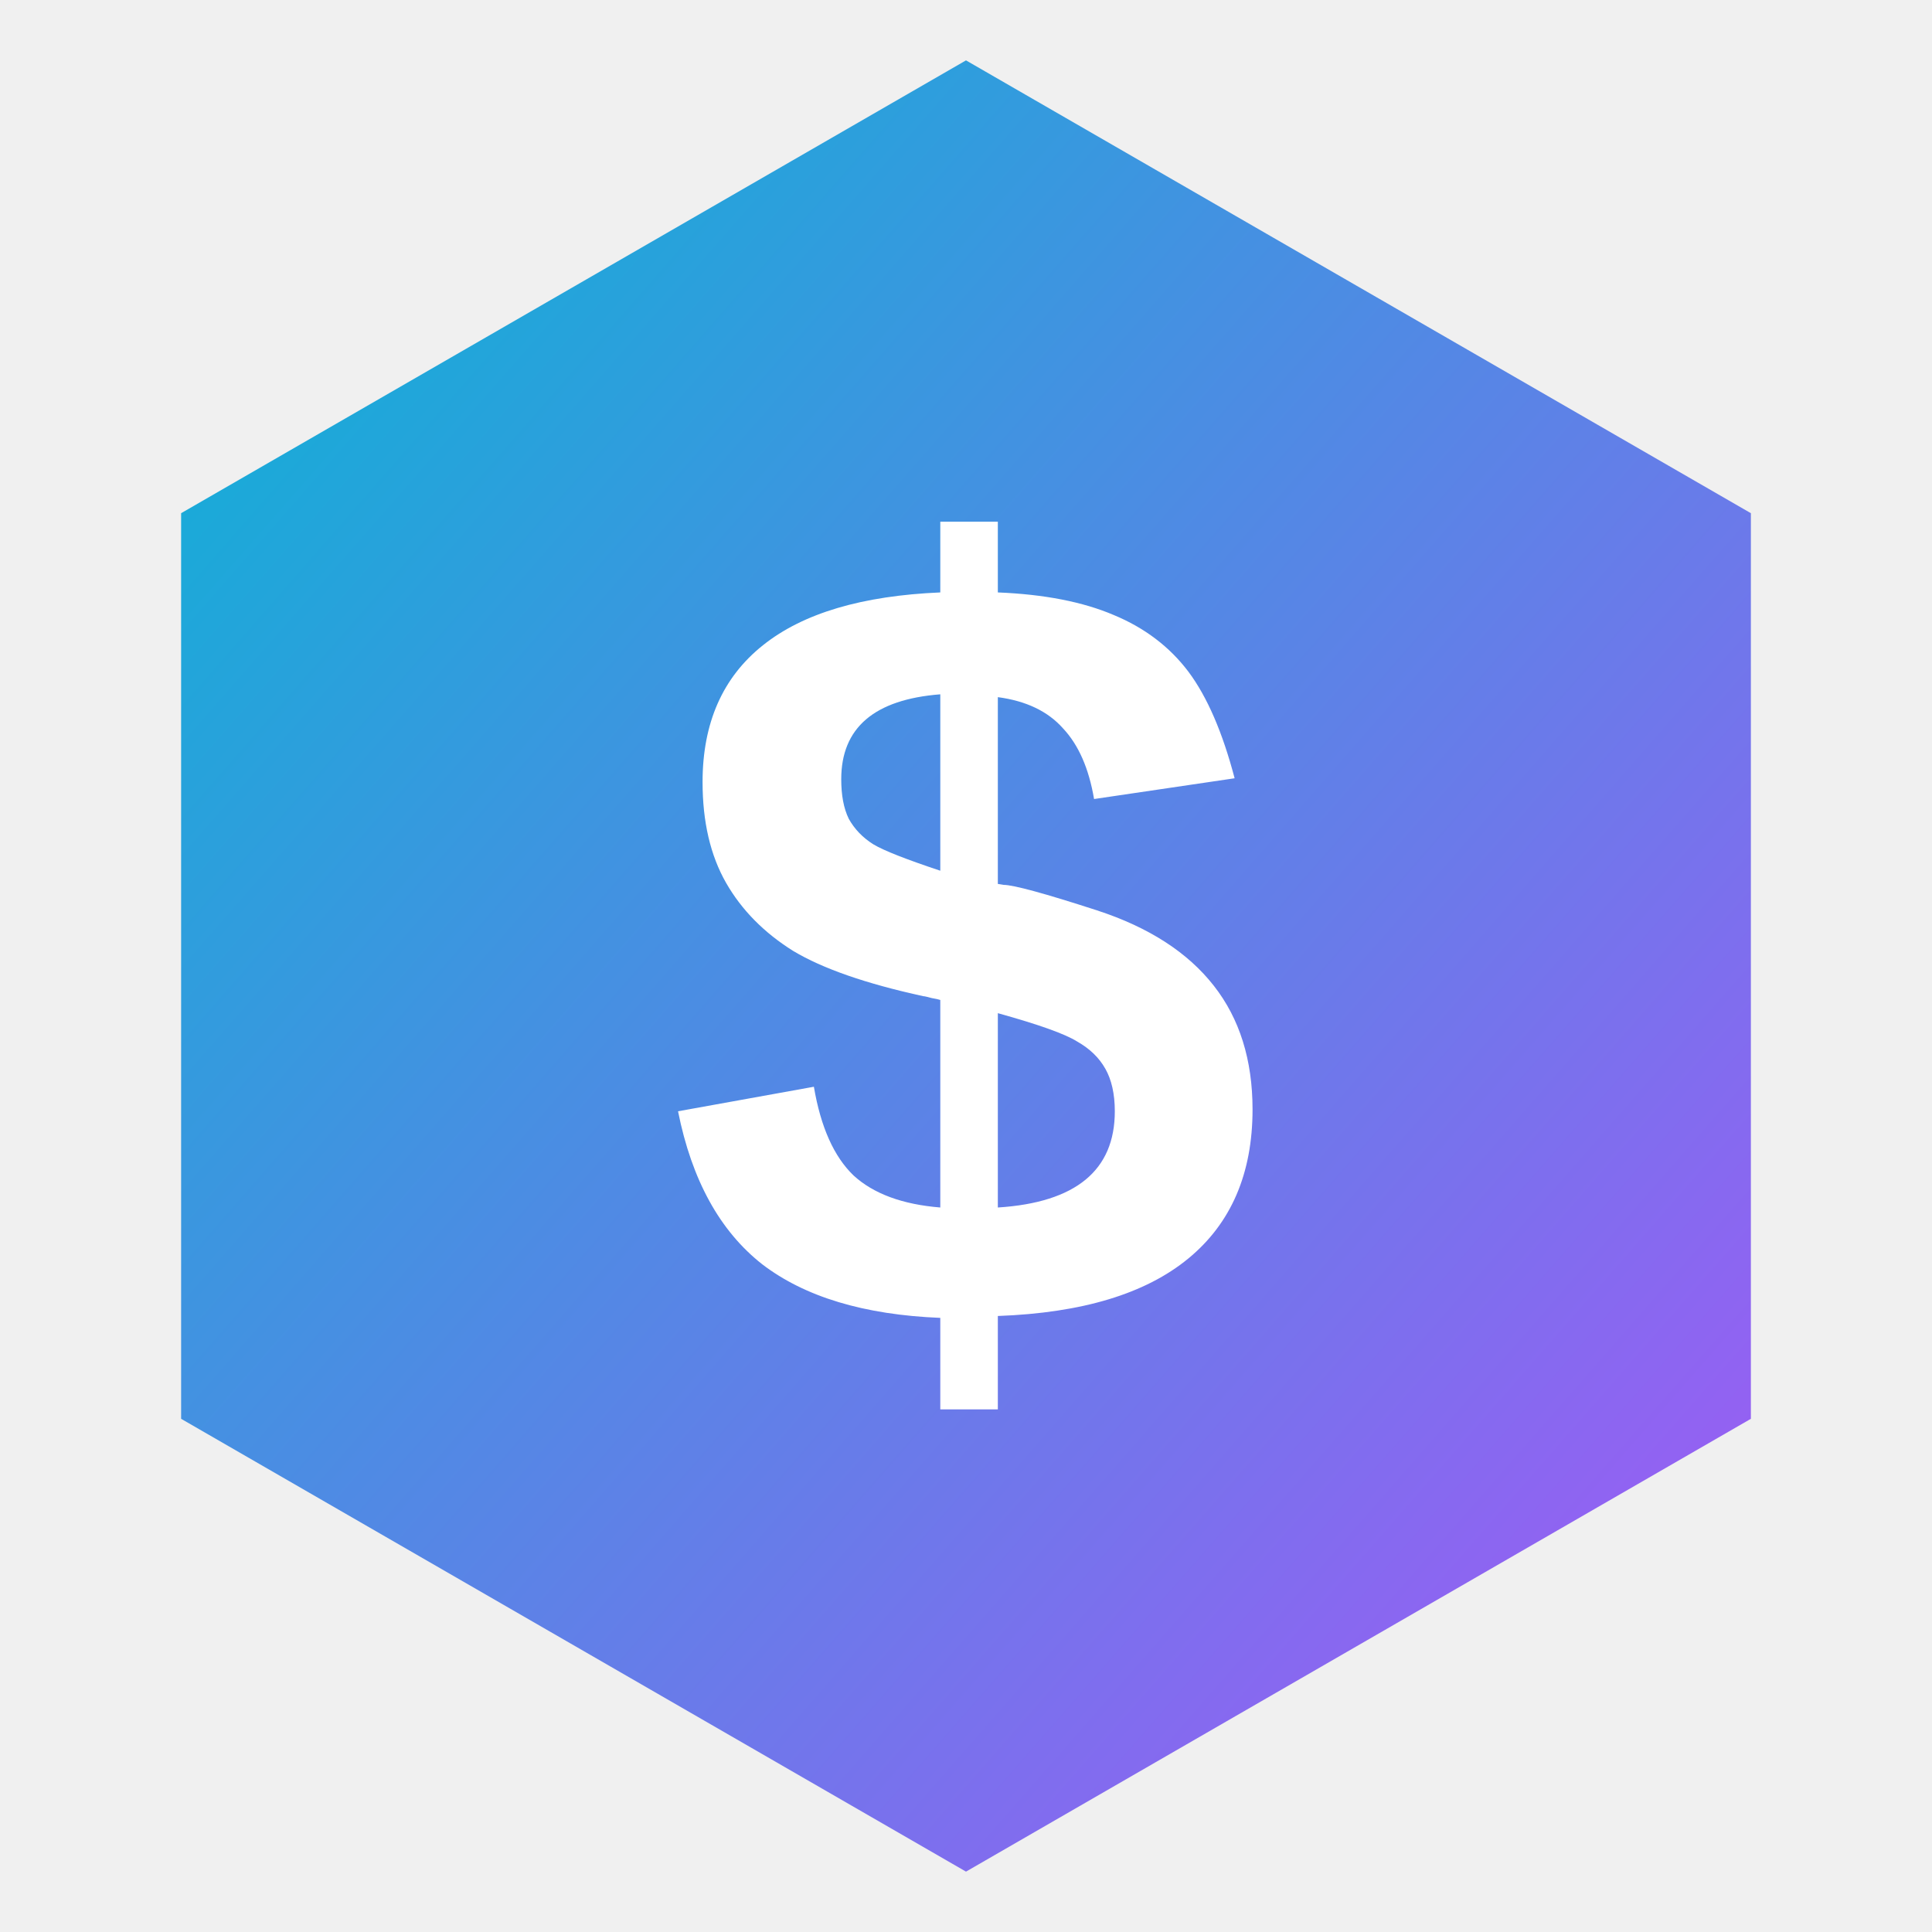
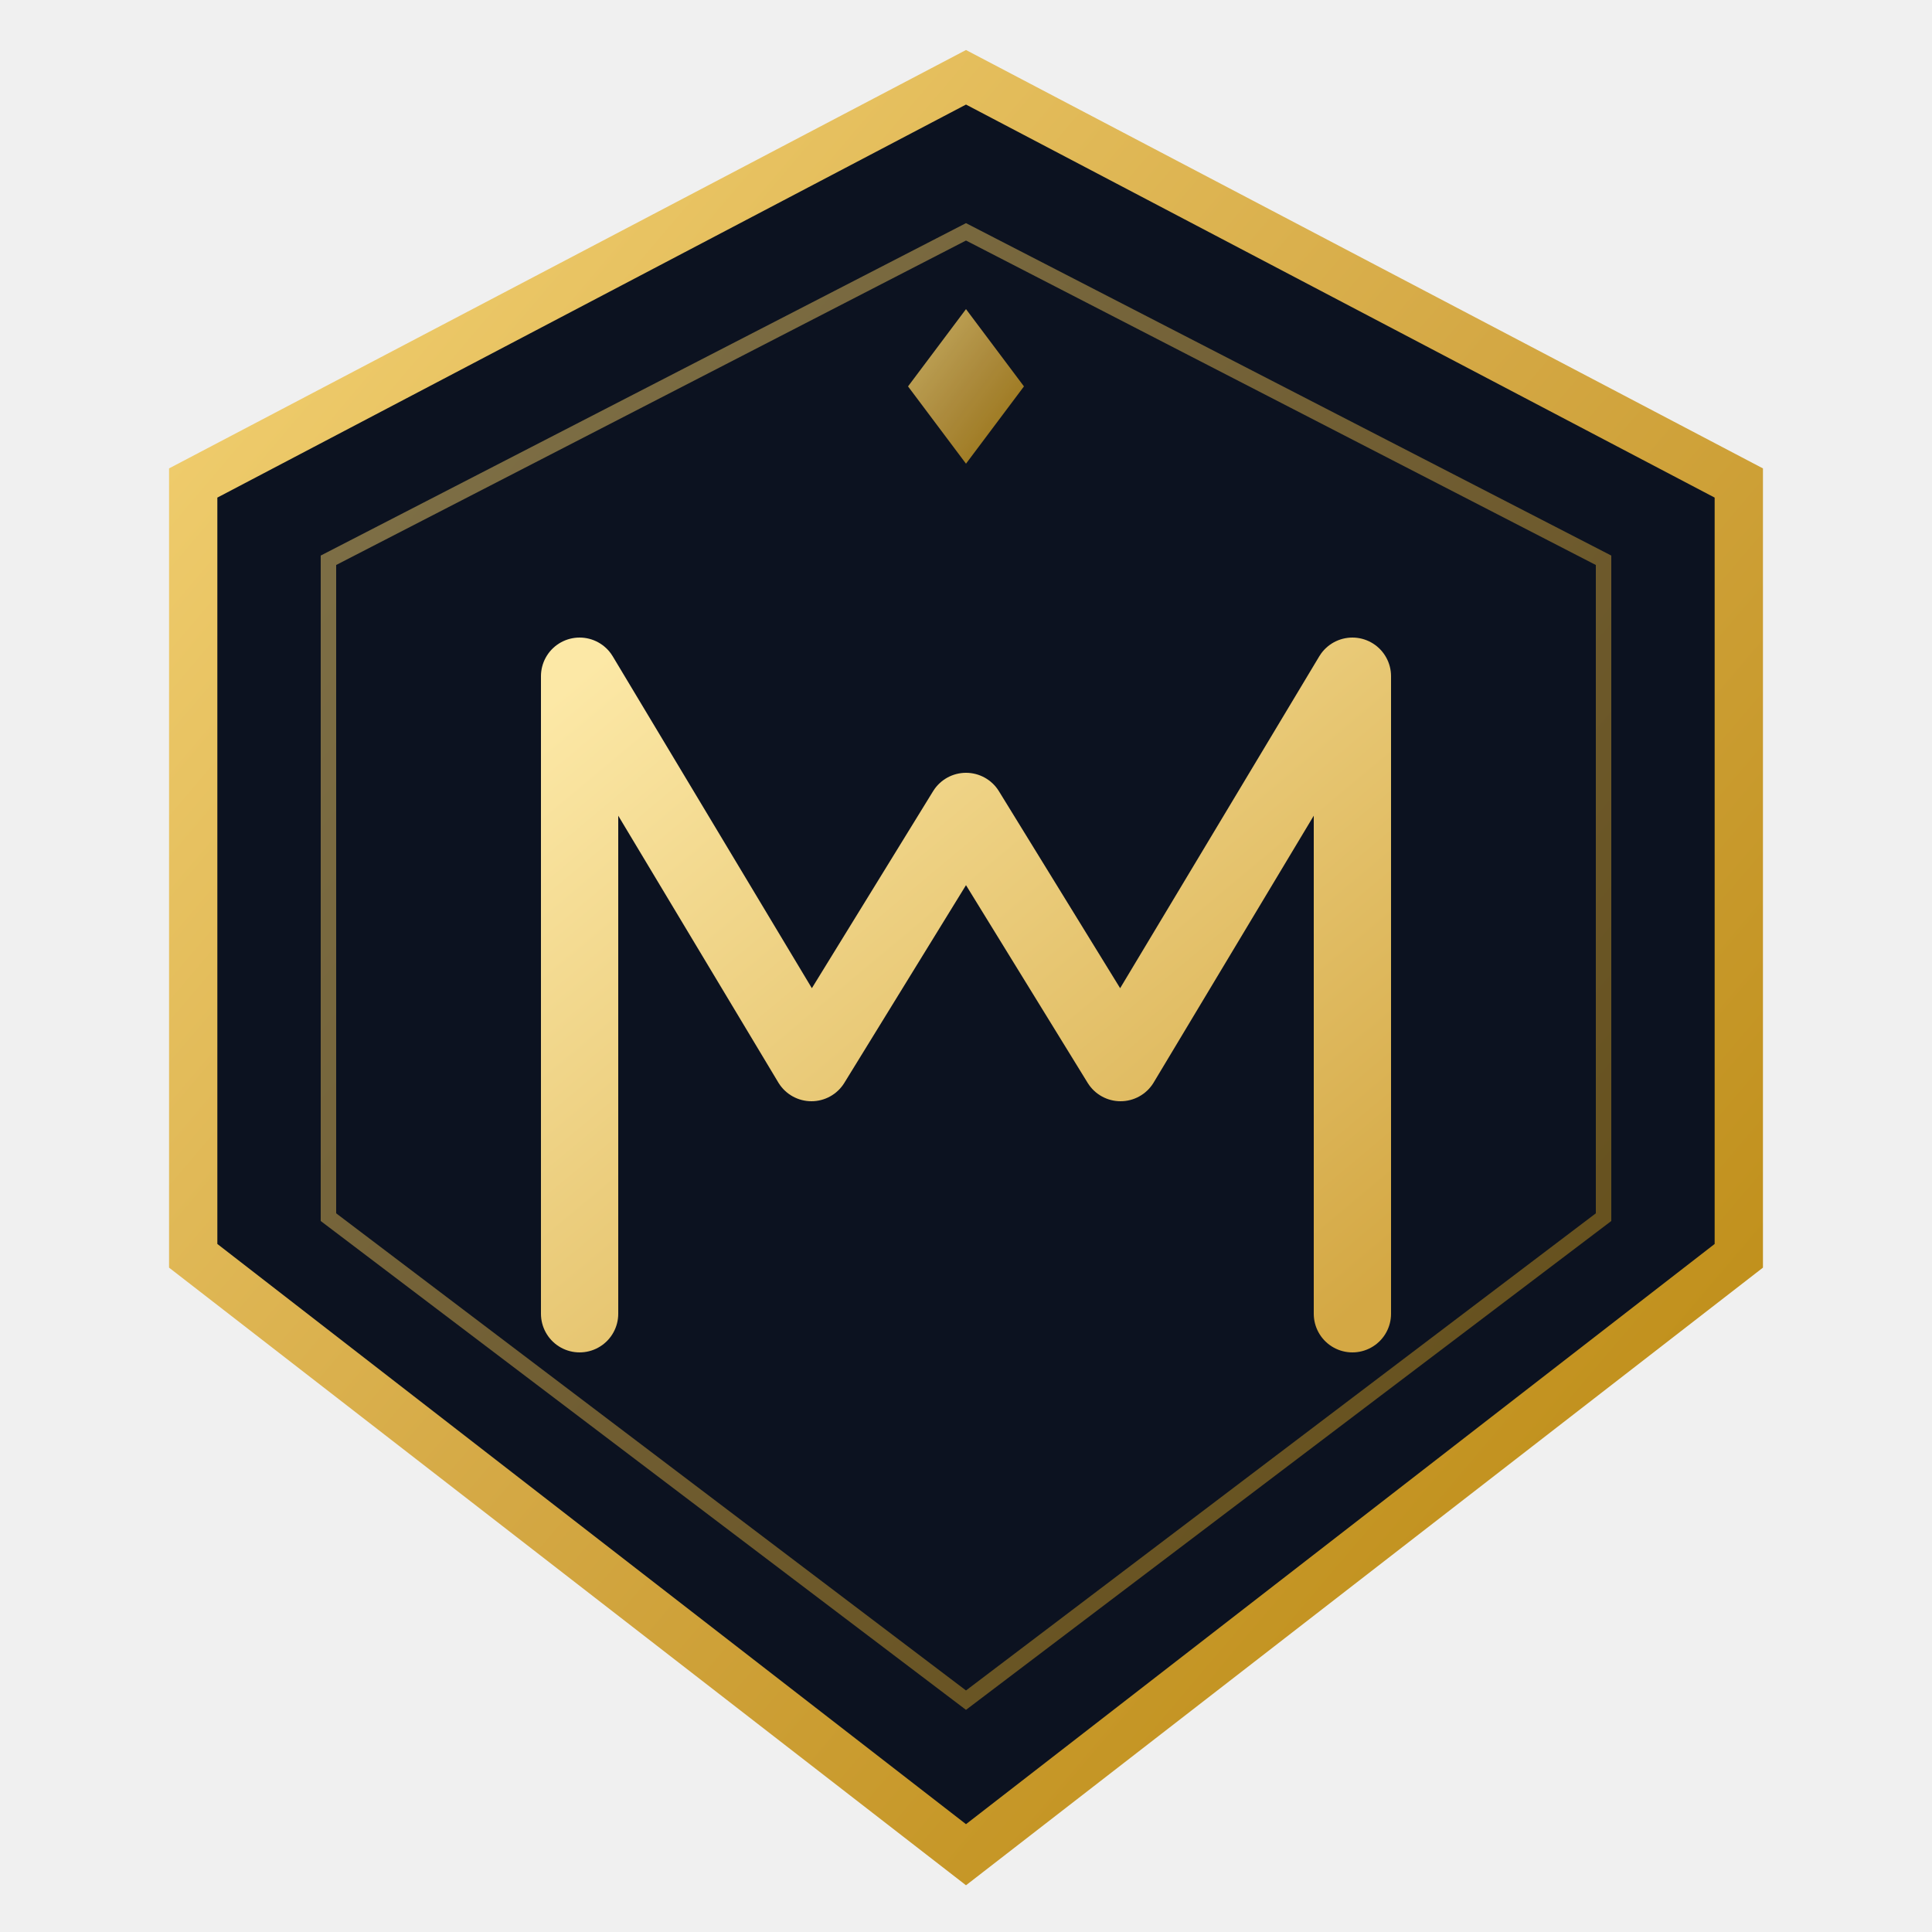
- <svg xmlns="http://www.w3.org/2000/svg" viewBox="0 0 32 32">
+ <svg xmlns="http://www.w3.org/2000/svg" viewBox="0 0 100 100">
  <defs>
-     <linearGradient id="g" x1="0" y1="0" x2="1" y2="1">
-       <stop offset="0%" stop-color="#06b6d4" />
-       <stop offset="100%" stop-color="#a855f7" />
+     <linearGradient id="g" x1="0%" y1="0%" x2="100%" y2="100%">
+       <stop offset="0%" stop-color="#f5d475" />
+       <stop offset="50%" stop-color="#d4a844" />
+       <stop offset="100%" stop-color="#b8860b" />
+     </linearGradient>
+     <linearGradient id="gl" x1="0%" y1="0%" x2="100%" y2="100%">
+       <stop offset="0%" stop-color="#fce8a6" />
+       <stop offset="100%" stop-color="#d4a844" />
    </linearGradient>
  </defs>
-   <polygon points="16,1 29,8.5 29,23.5 16,31 3,23.5 3,8.5" fill="url(#g)" />
-   <text x="16" y="22" text-anchor="middle" fill="white" font-family="Arial,sans-serif" font-size="18" font-weight="bold">$</text>
+   <path d="M50 4 L90 25 L90 65 L50 96 L10 65 L10 25 Z" fill="#0c1220" stroke="url(#g)" stroke-width="2.5" />
+   <path d="M50 12 L83 29 L83 63 L50 88 L17 63 L17 29 Z" fill="none" stroke="url(#g)" stroke-width="0.8" opacity="0.5" />
+   <path d="M30 68 L30 35 L42 55 L50 42 L58 55 L70 35 L70 68" stroke="url(#gl)" stroke-width="4" stroke-linecap="round" stroke-linejoin="round" fill="none" />
+   <path d="M50 16 L53 20 L50 24 L47 20 Z" fill="url(#g)" opacity="0.8" />
</svg>
